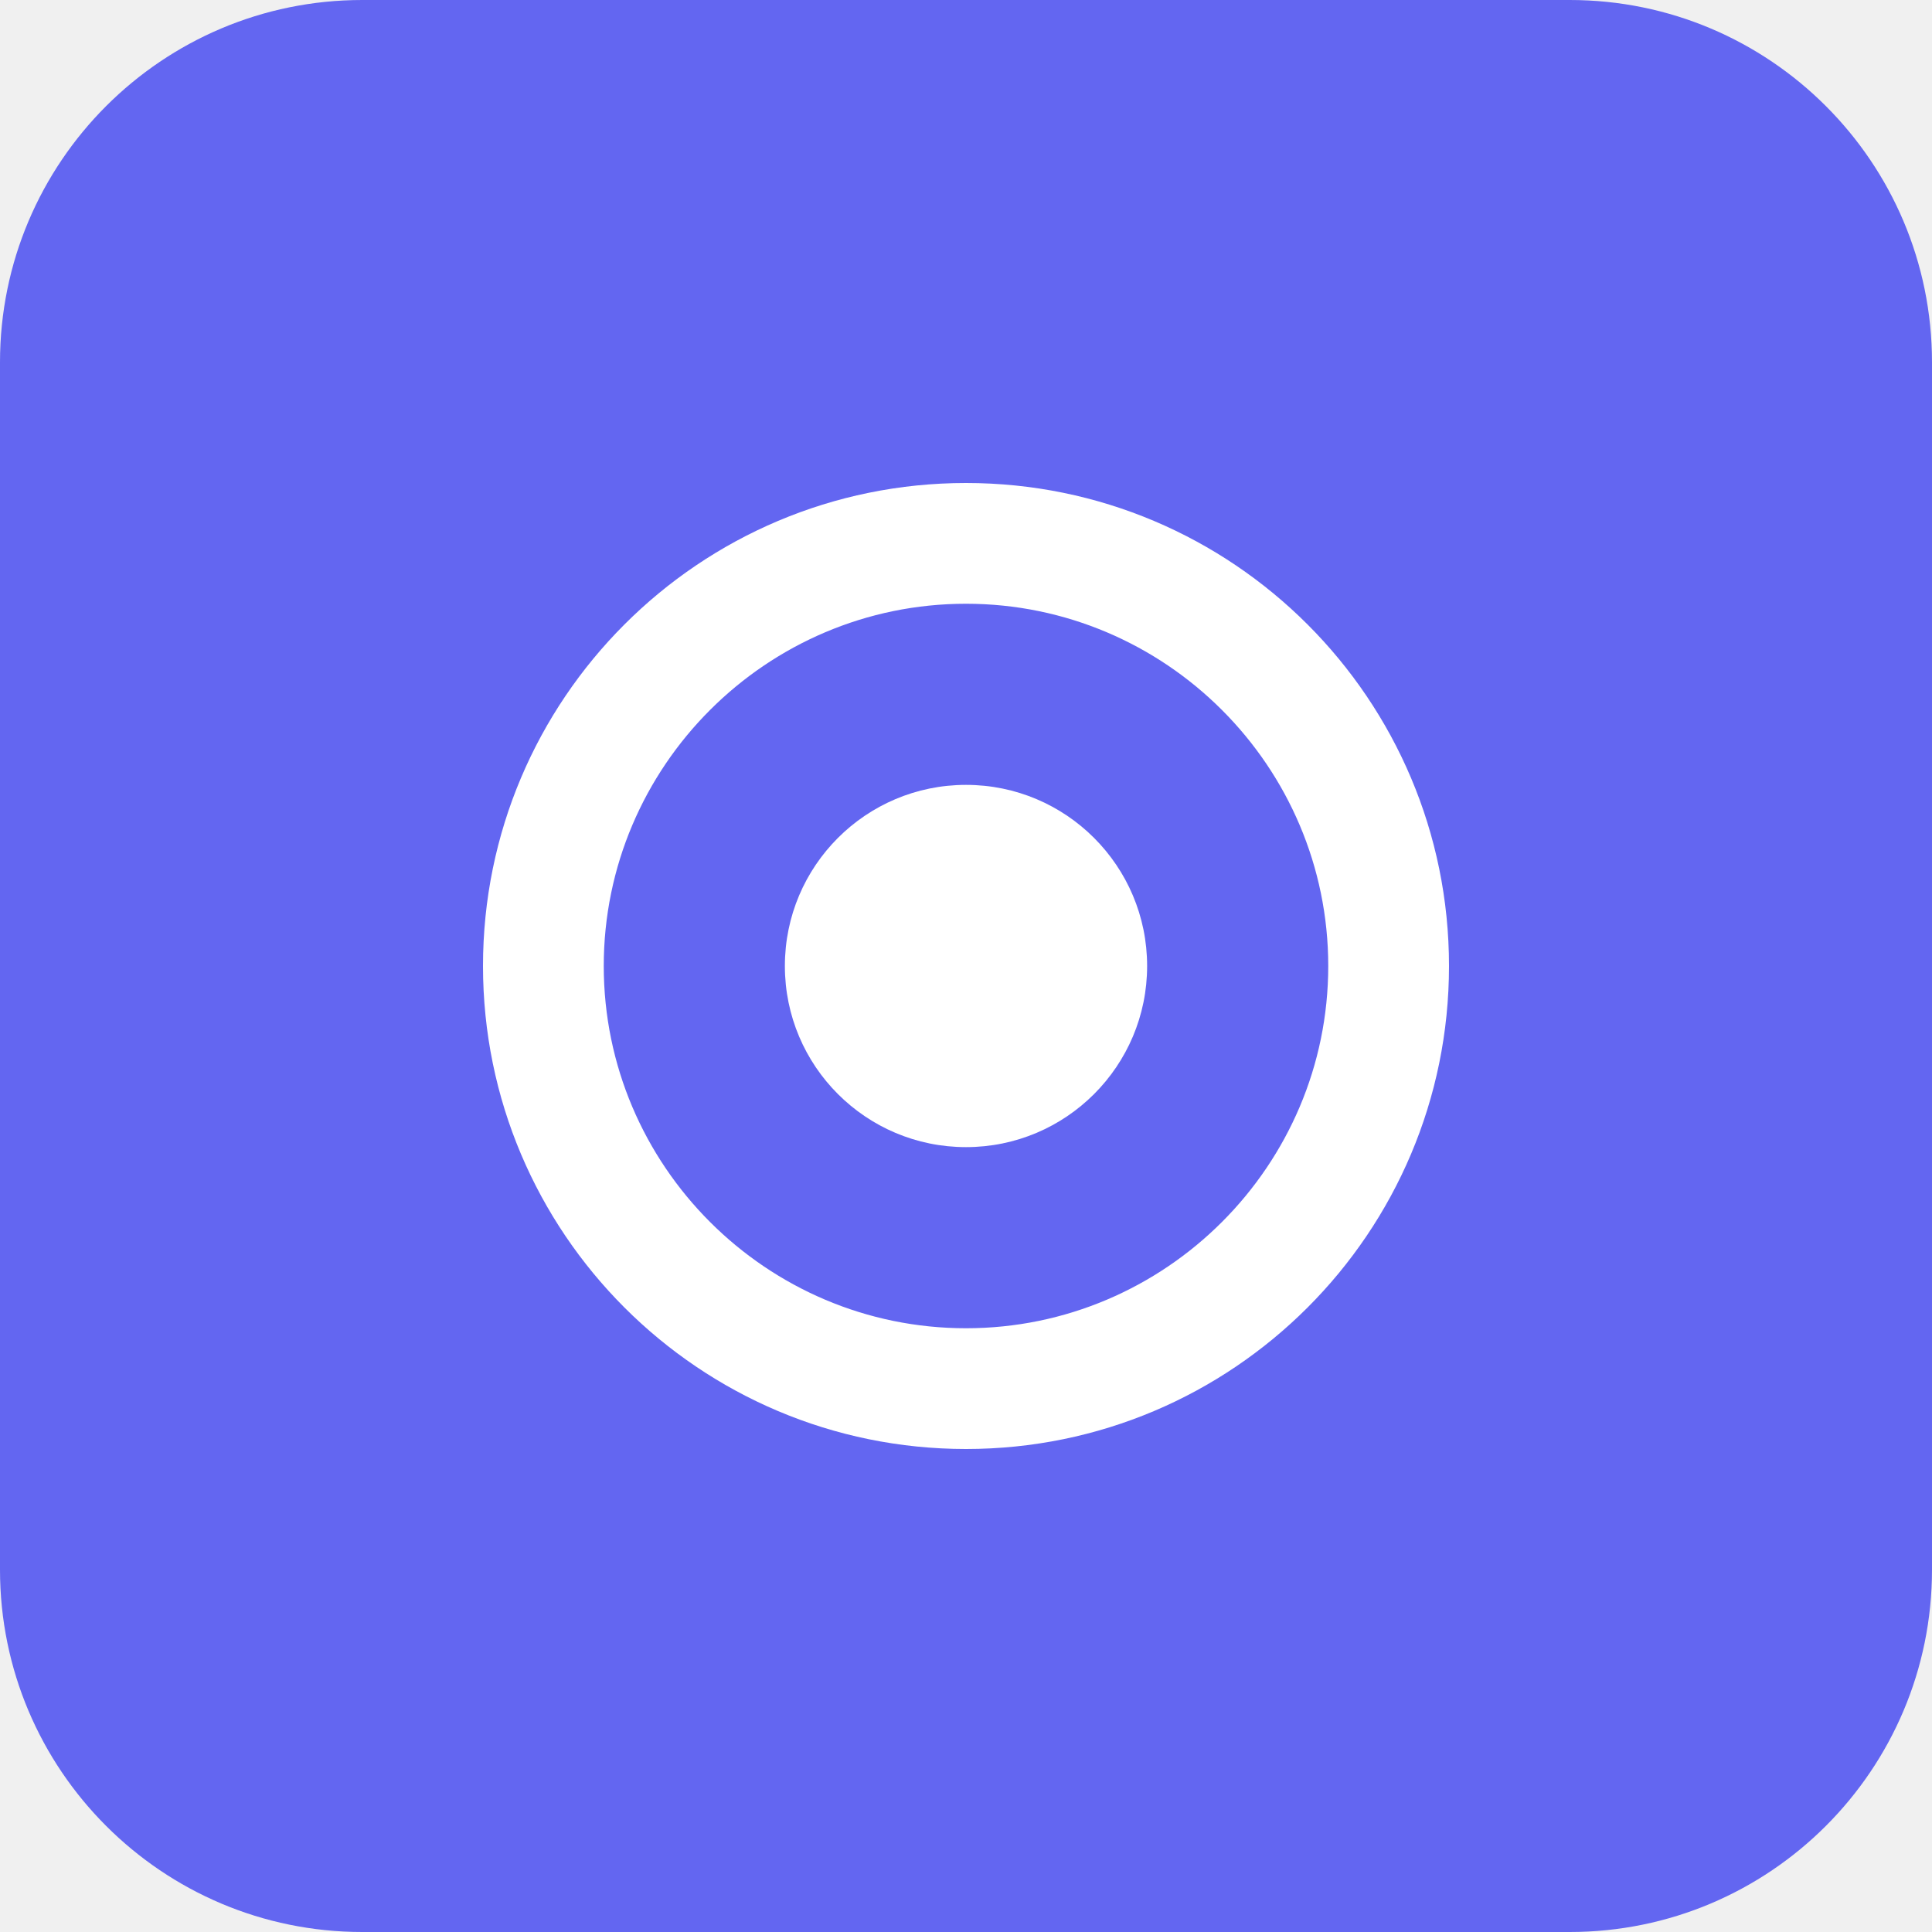
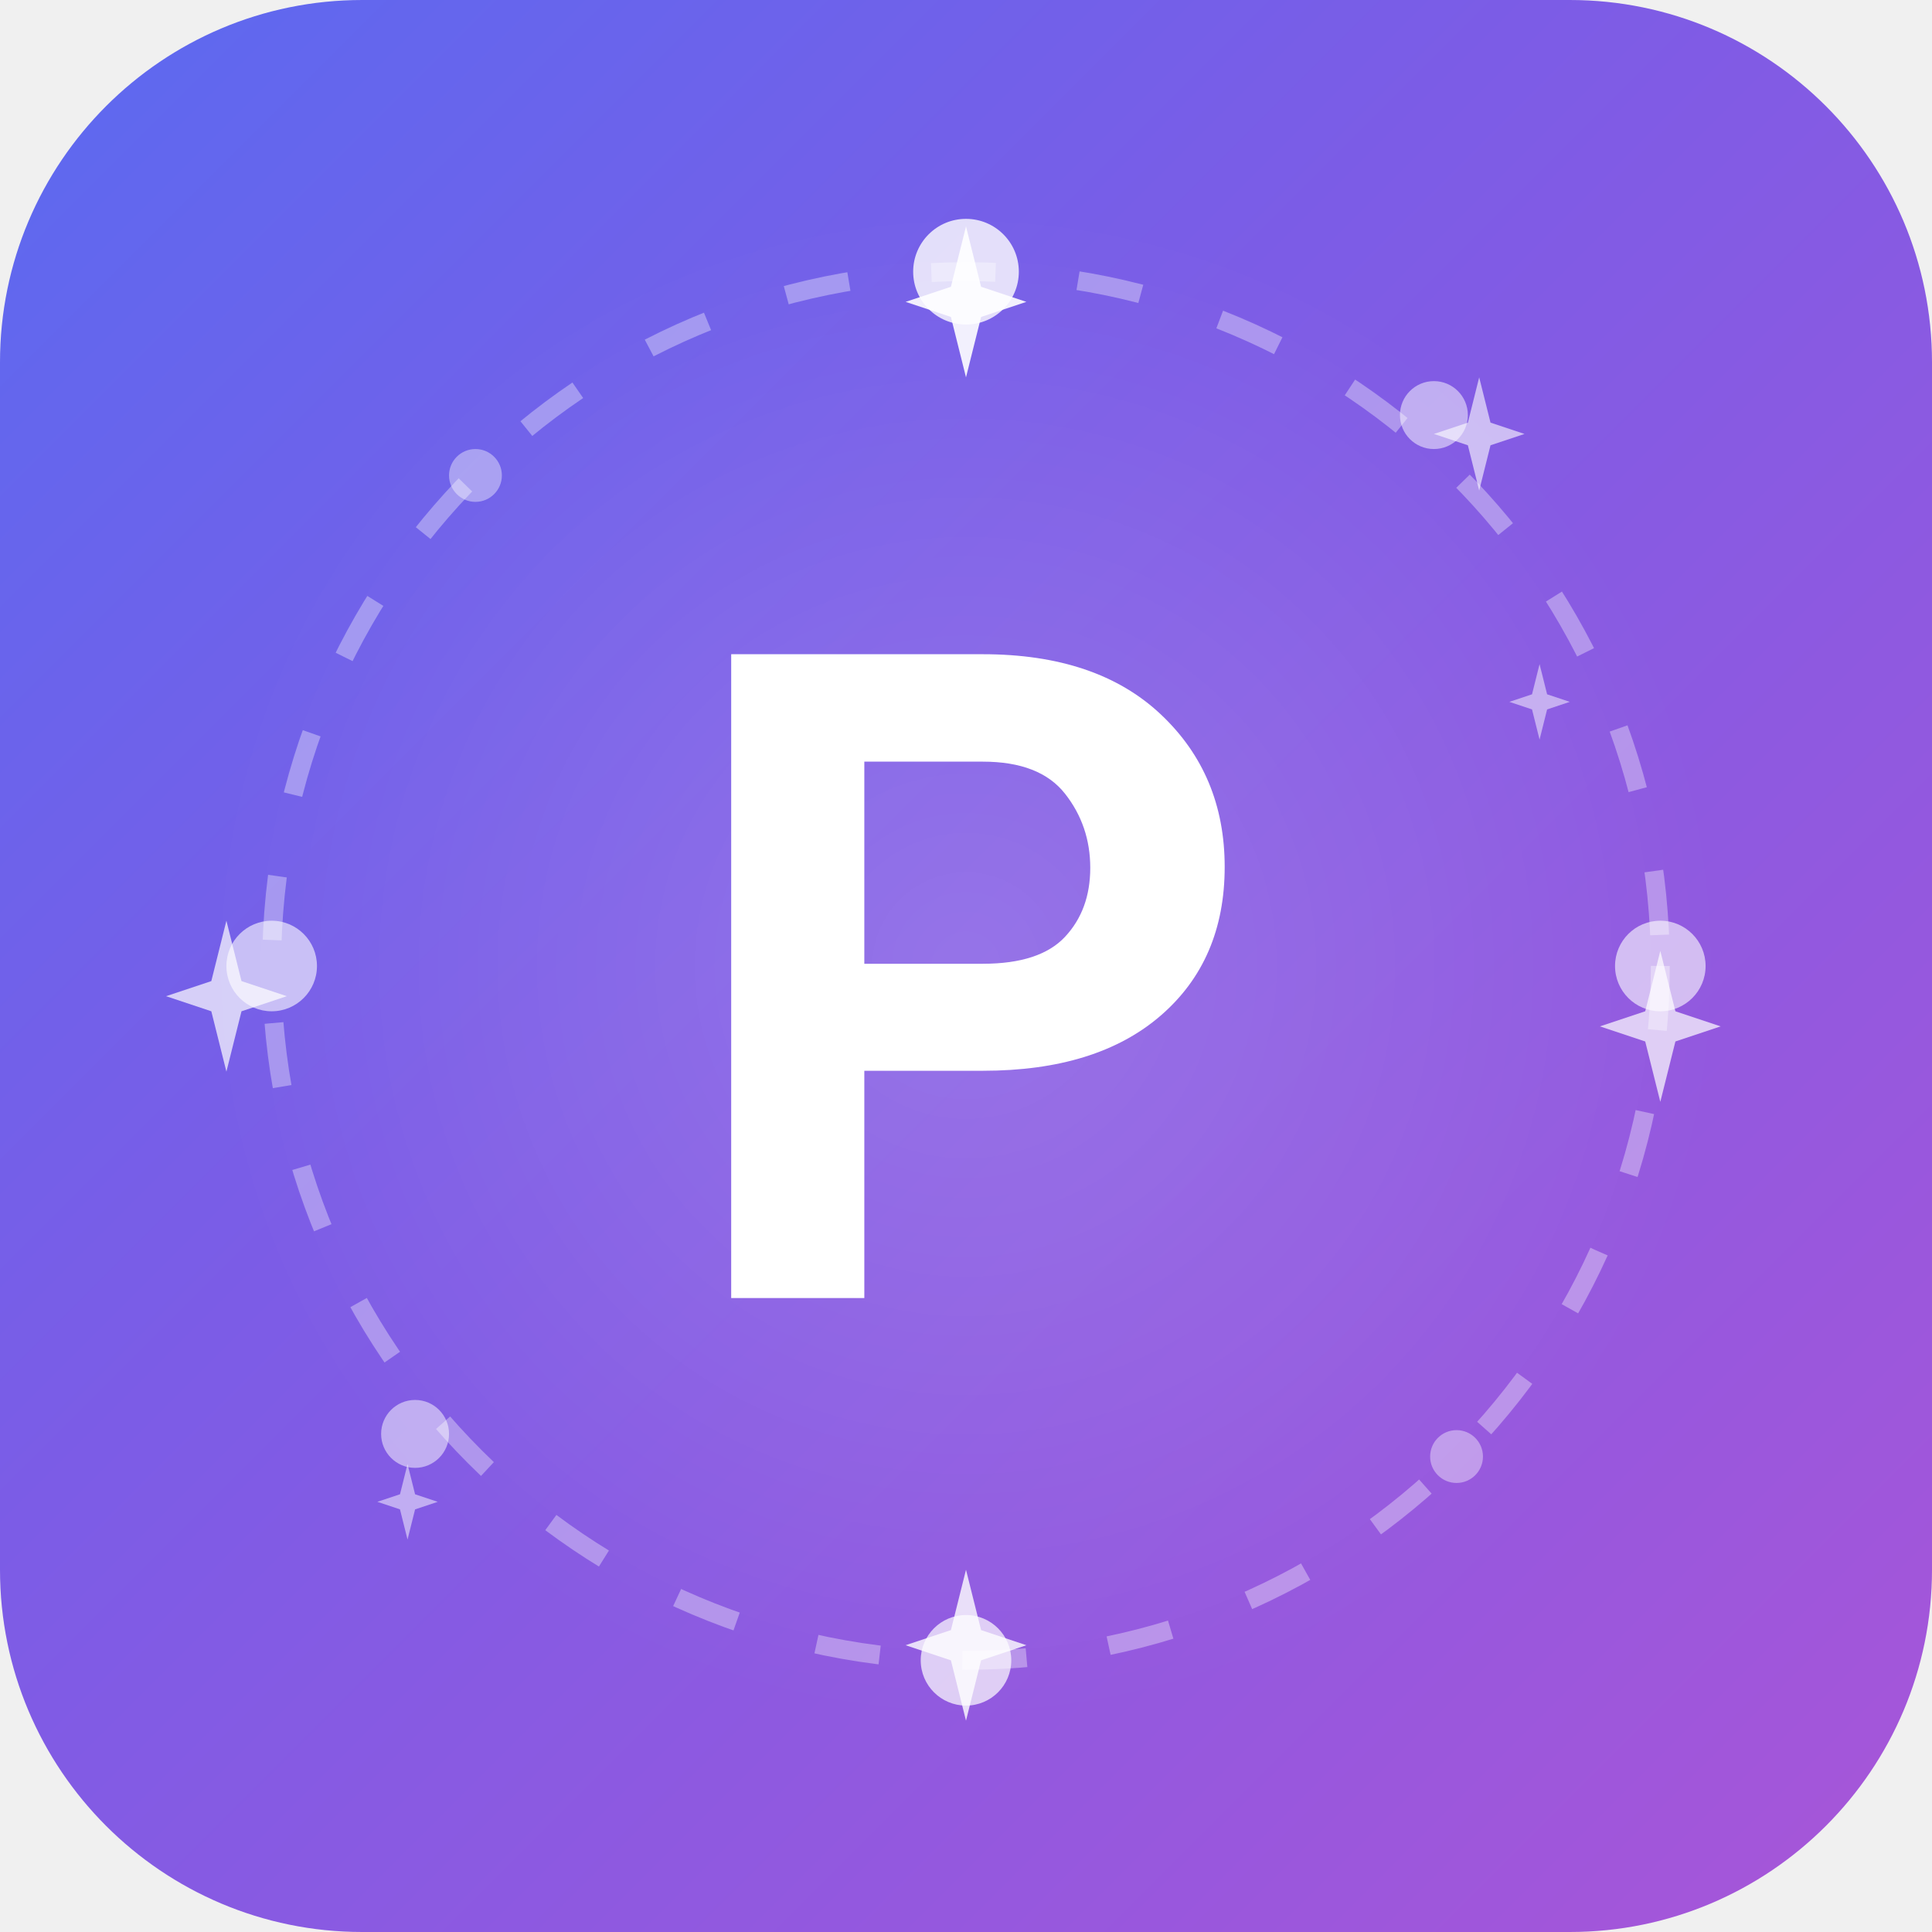
<svg xmlns="http://www.w3.org/2000/svg" width="512" height="512" viewBox="0 0 512 512" fill="none">
-   <rect width="512" height="512" rx="96" fill="#6366F1" />
-   <path d="M256 128C185.3 128 128 185.3 128 256C128 326.7 185.3 384 256 384C326.7 384 384 326.7 384 256C384 185.3 326.7 128 256 128ZM256 352C203.1 352 160 308.9 160 256C160 203.1 203.1 160 256 160C308.9 160 352 203.1 352 256C352 308.9 308.9 352 256 352Z" fill="white" />
-   <circle cx="256" cy="256" r="48" fill="white" />
+   <defs>
+     <linearGradient id="bg" x1="0" y1="0" x2="512" y2="512" gradientUnits="userSpaceOnUse">
+       <stop offset="0%" stop-color="#5b6af0" />
+       <stop offset="40%" stop-color="#7c5ce6" />
+       <stop offset="100%" stop-color="#a855d8" />
+     </linearGradient>
+     <radialGradient id="glow" cx="256" cy="256" r="200" gradientUnits="userSpaceOnUse">
+       <stop offset="0%" stop-color="rgba(255,255,255,0.15)" />
+       <stop offset="100%" stop-color="rgba(255,255,255,0)" />
+     </radialGradient>
+   </defs>
+   <rect width="512" height="512" rx="96" fill="url(#bg)" />
+   <circle cx="256" cy="256" r="210" fill="url(#glow)" />
+   <circle cx="256" cy="256" r="184" fill="none" stroke="rgba(255,255,255,0.35)" stroke-width="5" stroke-dasharray="17,22" />
+   <path d="M256 60 L260 76 L272 80 L260 84 L256 100 L252 84 L240 80 L252 76Z" fill="rgba(255,255,255,0.9)" />
+   <path d="M440 252 L444 268 L456 272 L444 276 L440 292 L436 276 L424 272 L436 268Z" fill="rgba(255,255,255,0.7)" />
+   <path d="M256 416 L260 432 L272 436 L260 440 L256 456 L252 440 L240 436 L252 432Z" fill="rgba(255,255,255,0.8)" />
+   <path d="M60 244 L64 260 L76 264 L64 268 L60 284 L56 268 L44 264 L56 260Z" fill="rgba(255,255,255,0.7)" />
+   <path d="M392 100 L395 112 L404 115 L395 118 L392 130 L389 118 L380 115 L389 112Z" fill="rgba(255,255,255,0.6)" />
+   <path d="M408 176 L410 184 L416 186 L410 188 L408 196 L406 188 L400 186 L406 184Z" fill="rgba(255,255,255,0.5)" />
+   <path d="M108 388 L110 396 L116 398 L110 400 L108 408 L106 400 L100 398 L106 396Z" fill="rgba(255,255,255,0.5)" />
+   <circle cx="256" cy="72" r="14" fill="rgba(255,255,255,0.8)" />
+   <circle cx="440" cy="256" r="12" fill="rgba(255,255,255,0.6)" />
+   <circle cx="256" cy="440" r="12" fill="rgba(255,255,255,0.7)" />
+   <circle cx="72" cy="256" r="12" fill="rgba(255,255,255,0.6)" />
+   <circle cx="380" cy="110" r="9" fill="rgba(255,255,255,0.5)" />
+   <circle cx="110" cy="380" r="9" fill="rgba(255,255,255,0.5)" />
+   <circle cx="386" cy="386" r="7" fill="rgba(255,255,255,0.4)" />
+   <circle cx="126" cy="126" r="7" fill="rgba(255,255,255,0.4)" />
+   <text x="256" y="344" text-anchor="middle" font-family="-apple-system, BlinkMacSystemFont, 'Segoe UI', Roboto, sans-serif" font-weight="700" font-size="240" fill="white" letter-spacing="-4">P</text>
</svg>
